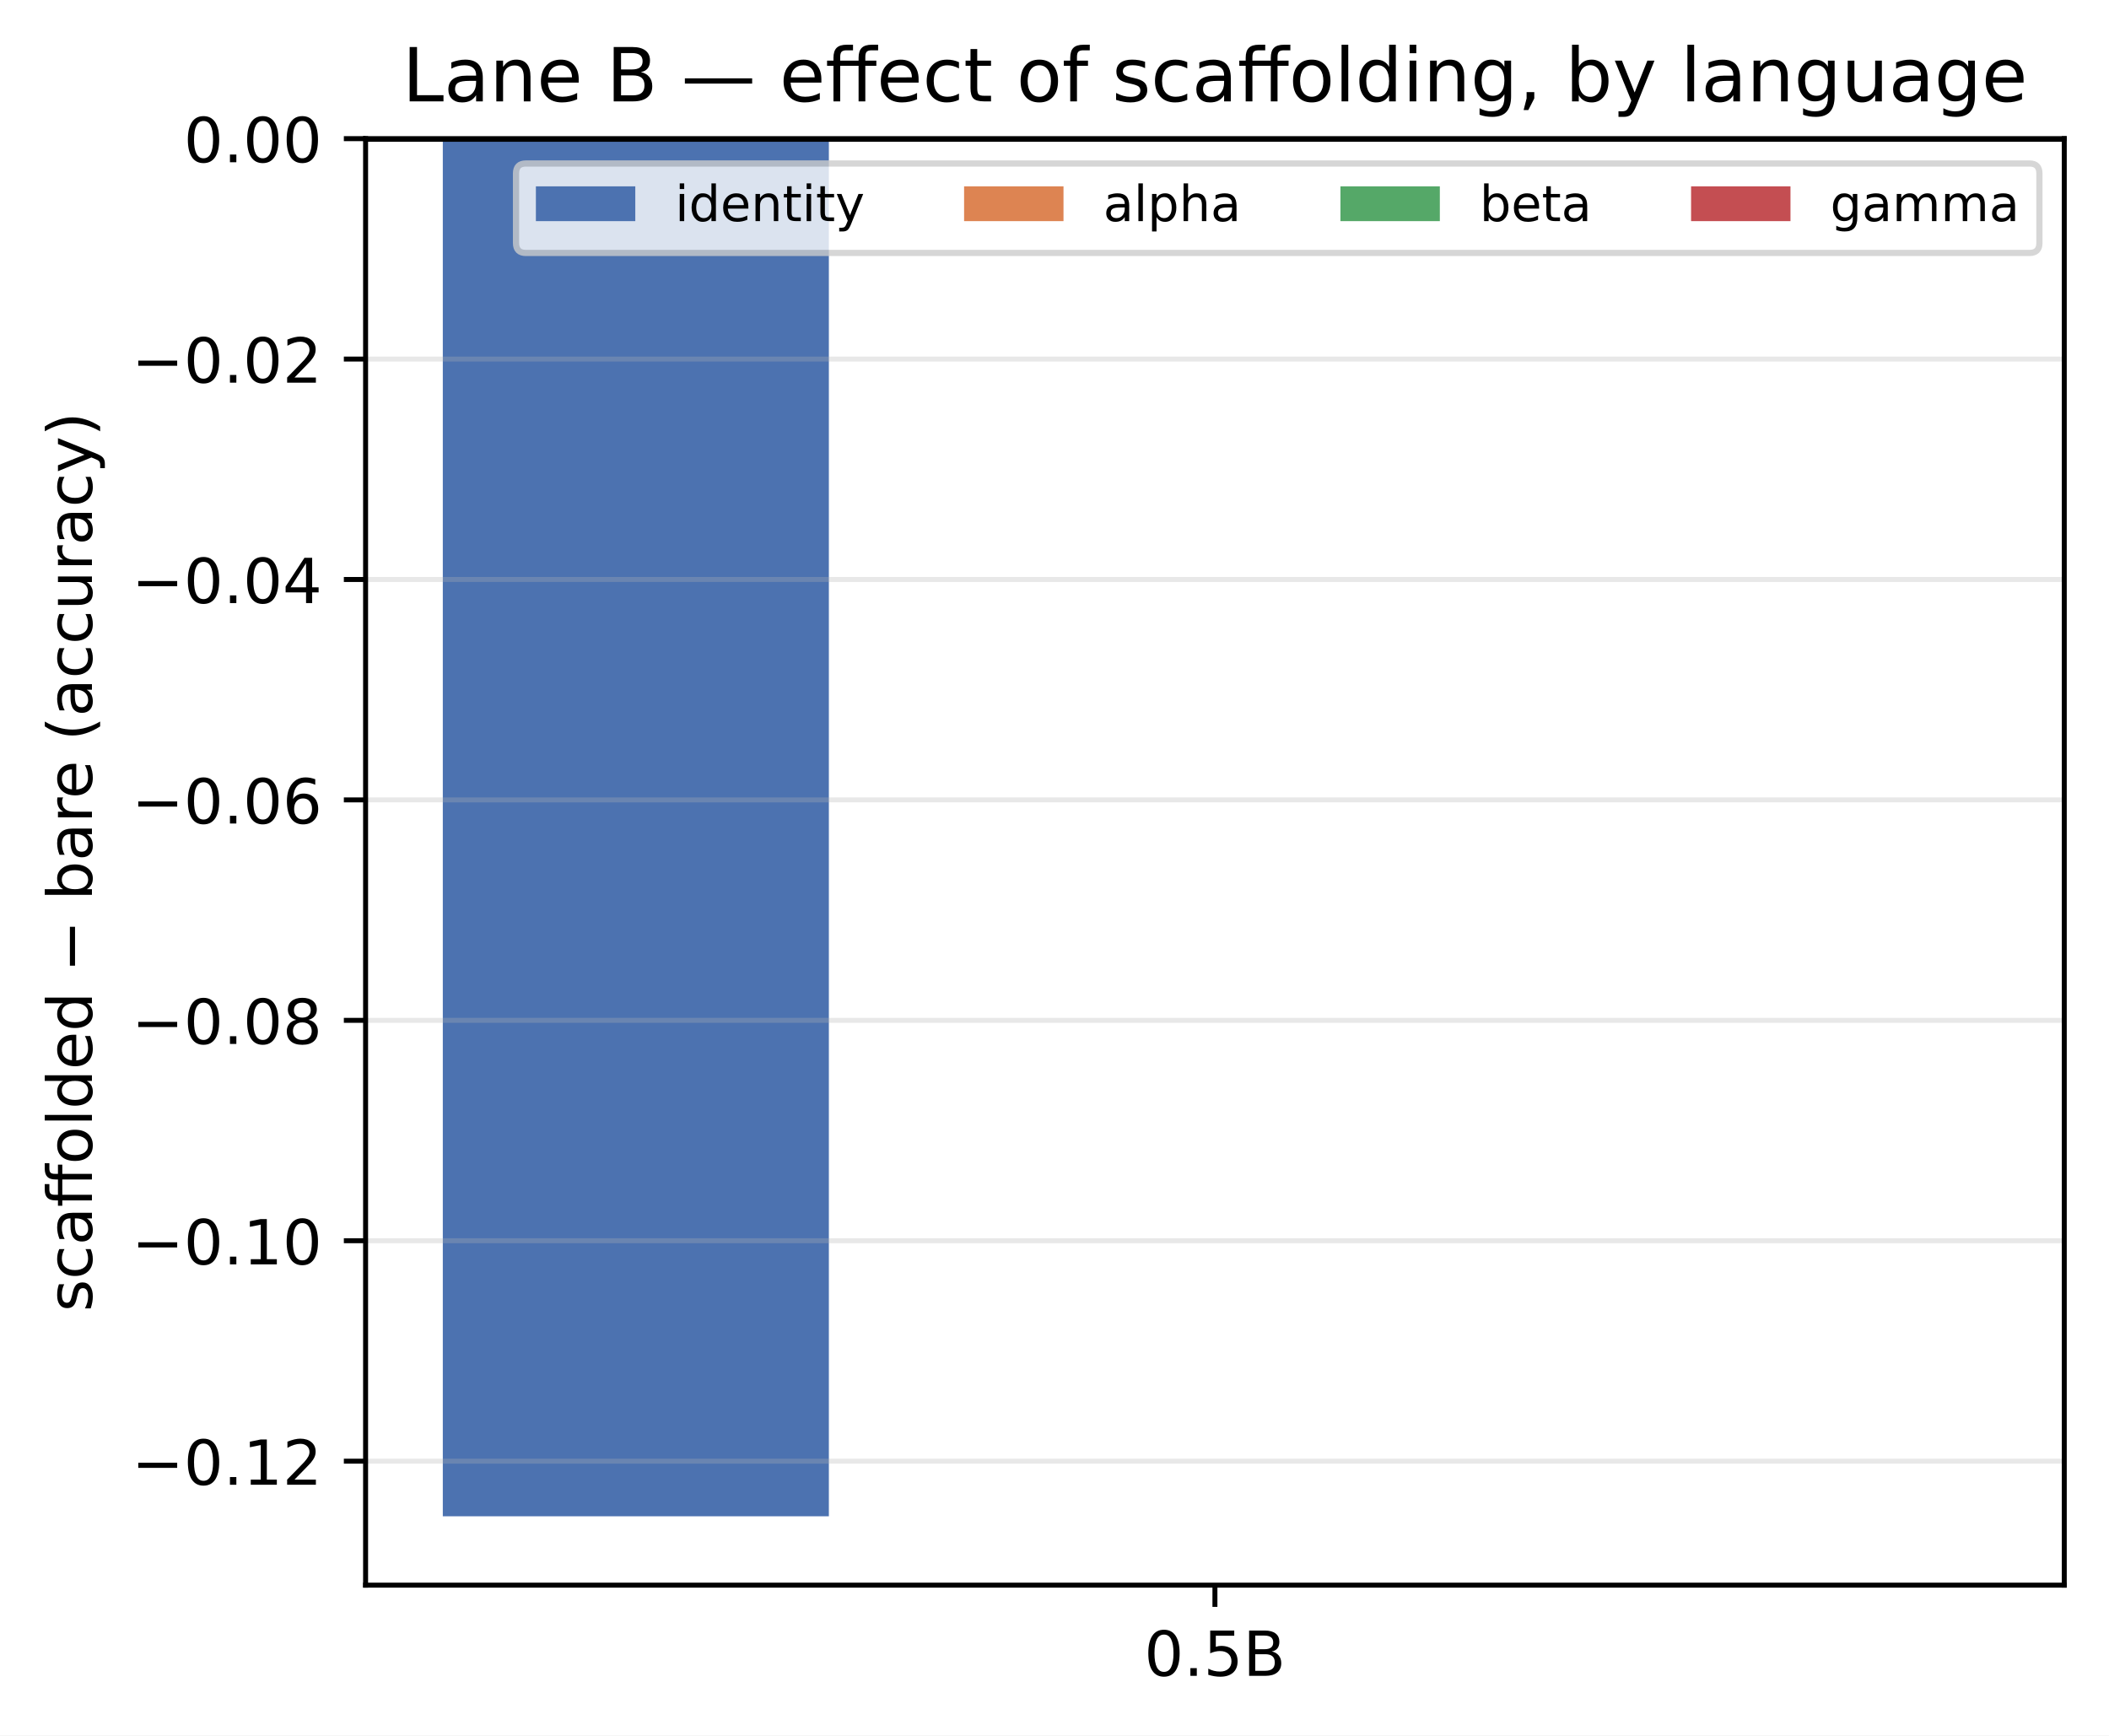
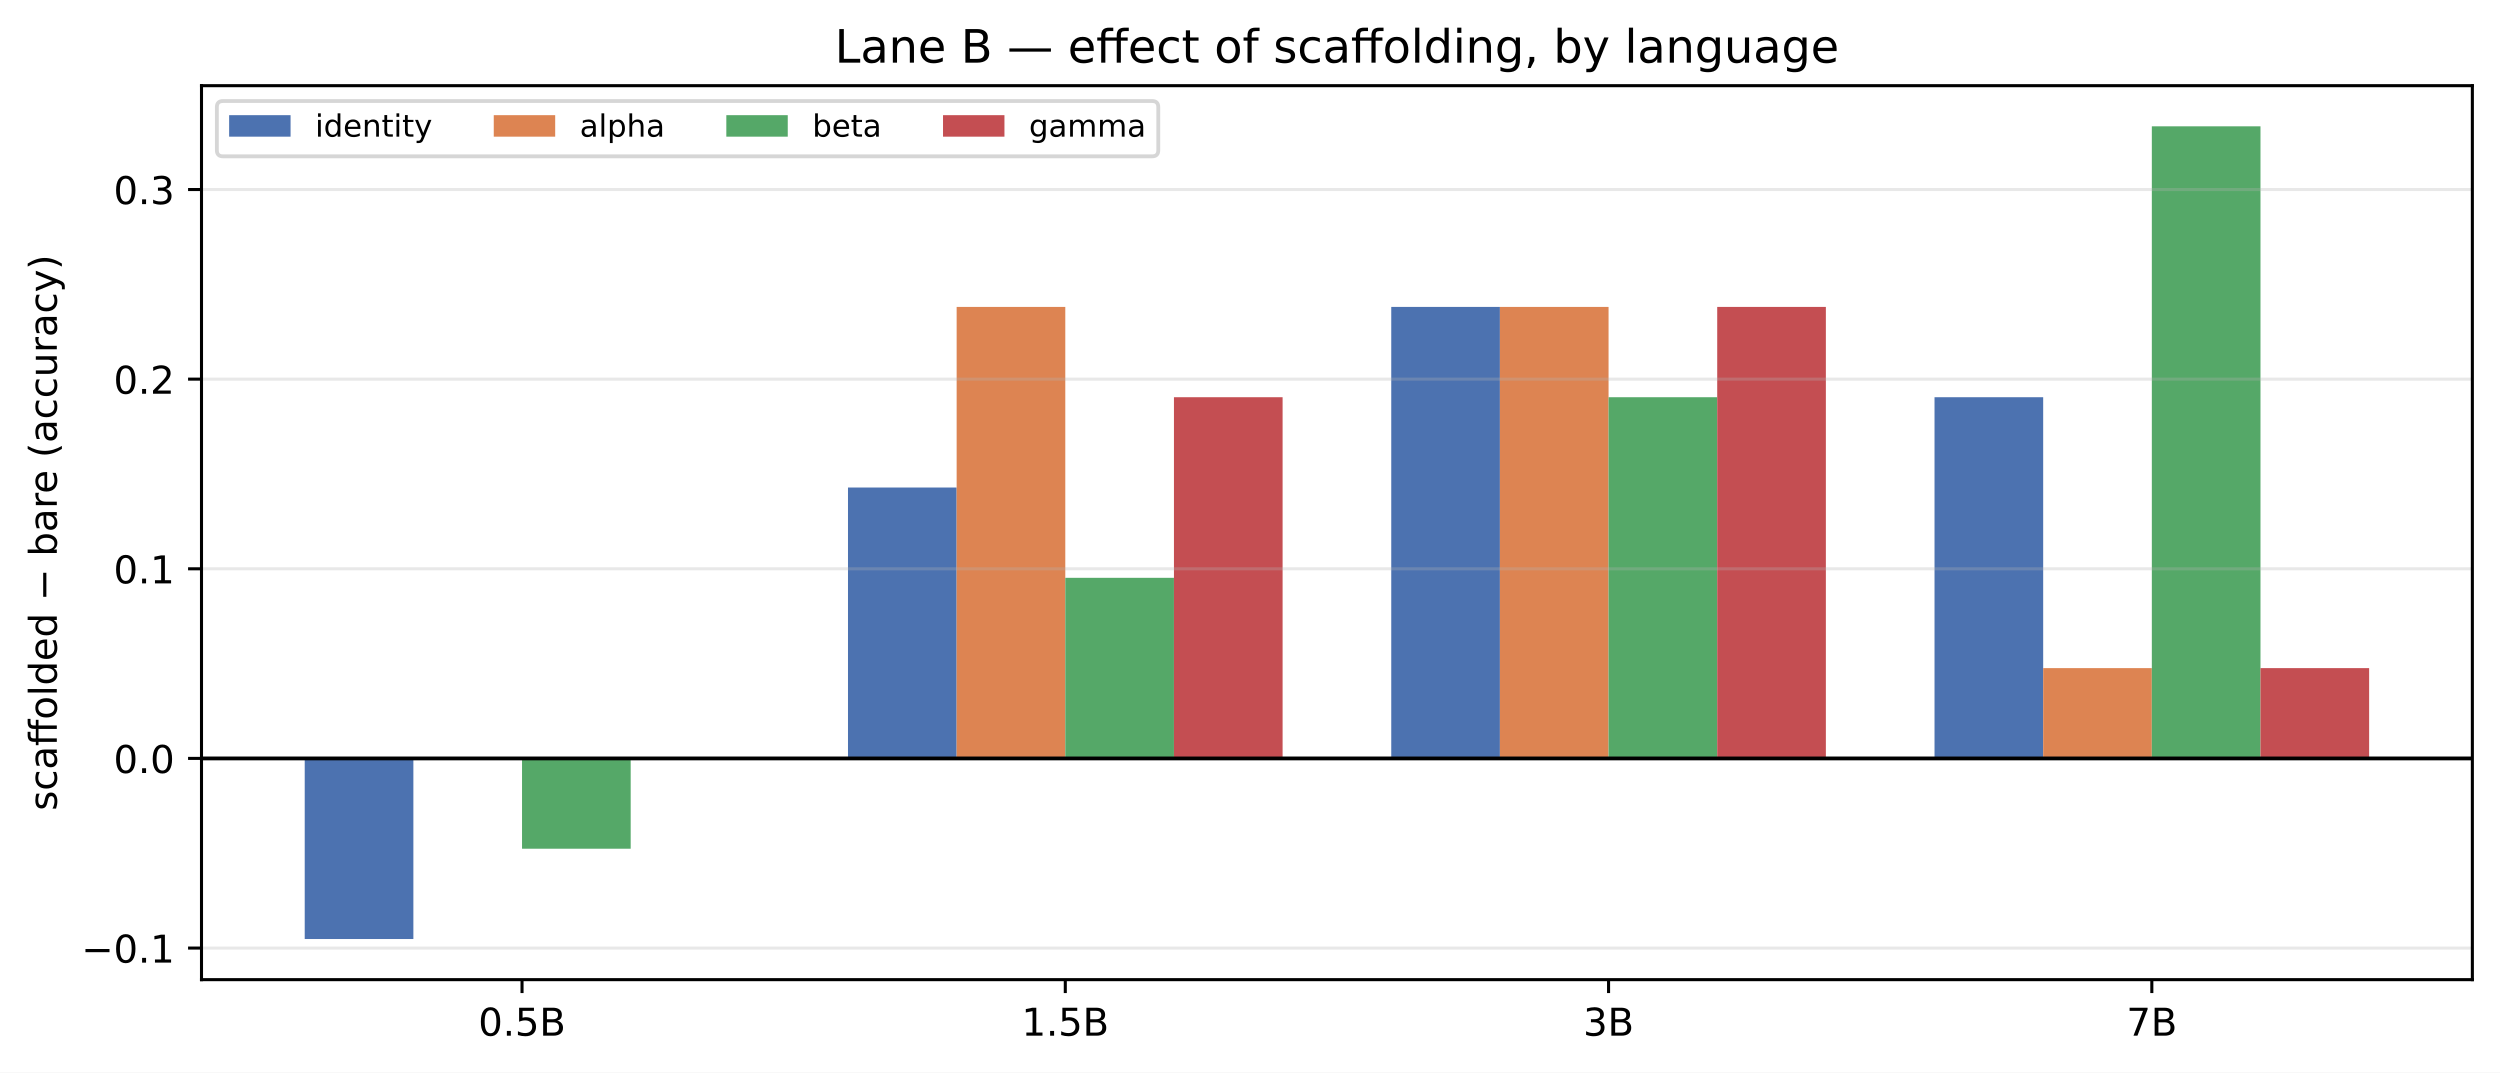
- <svg xmlns="http://www.w3.org/2000/svg" xmlns:xlink="http://www.w3.org/1999/xlink" width="339.466pt" height="279.366pt" viewBox="0 0 339.466 279.366" version="1.1">
+ <svg xmlns="http://www.w3.org/2000/svg" xmlns:xlink="http://www.w3.org/1999/xlink" width="651.164pt" height="279.366pt" viewBox="0 0 651.164 279.366" version="1.1">
  <defs>
    <style type="text/css">*{stroke-linejoin: round; stroke-linecap: butt}</style>
  </defs>
  <g id="figure_1">
    <g id="patch_1">
-       <path d="M 0 279.366  L 339.466 279.366  L 339.466 0  L 0 0  z " style="fill: #ffffff" />
+       <path d="M 0 279.366  L 651.164 279.366  L 651.164 0  L 0 0  z " style="fill: #ffffff" />
    </g>
    <g id="axes_1">
      <g id="patch_2">
-         <path d="M 58.846 255.166  L 332.266 255.166  L 332.266 22.318  L 58.846 22.318  z " style="fill: #ffffff" />
+         <path d="M 52.484 255.166  L 643.964 255.166  L 643.964 22.318  L 52.484 22.318  z " style="fill: #ffffff" />
      </g>
      <g id="patch_3">
-         <path d="M 71.274 22.318  L 133.415 22.318  L 133.415 244.078  L 71.274 244.078  z " clip-path="url(#p621dd979ae)" style="fill: #4c72b0" />
+         <path d="M 79.369 197.542  L 107.67 197.542  L 107.67 244.582  L 79.369 244.582  z " clip-path="url(#pacd25b383d)" style="fill: #4c72b0" />
      </g>
      <g id="patch_4">
-         <path d="M 133.415 22.318  L 195.556 22.318  L 195.556 22.318  L 133.415 22.318  z " clip-path="url(#p621dd979ae)" style="fill: #dd8452" />
+         <path d="M 220.871 197.542  L 249.172 197.542  L 249.172 126.982  L 220.871 126.982  z " clip-path="url(#pacd25b383d)" style="fill: #4c72b0" />
      </g>
      <g id="patch_5">
-         <path d="M 195.556 22.318  L 257.697 22.318  L 257.697 22.318  L 195.556 22.318  z " clip-path="url(#p621dd979ae)" style="fill: #55a868" />
+         <path d="M 362.374 197.542  L 390.674 197.542  L 390.674 79.942  L 362.374 79.942  z " clip-path="url(#pacd25b383d)" style="fill: #4c72b0" />
      </g>
      <g id="patch_6">
-         <path d="M 257.697 22.318  L 319.838 22.318  L 319.838 22.318  L 257.697 22.318  z " clip-path="url(#p621dd979ae)" style="fill: #c44e52" />
+         <path d="M 503.876 197.542  L 532.177 197.542  L 532.177 103.462  L 503.876 103.462  z " clip-path="url(#pacd25b383d)" style="fill: #4c72b0" />
+       </g>
+       <g id="patch_7">
+         <path d="M 107.67 197.542  L 135.97 197.542  L 135.97 197.542  L 107.67 197.542  z " clip-path="url(#pacd25b383d)" style="fill: #dd8452" />
+       </g>
+       <g id="patch_8">
+         <path d="M 249.172 197.542  L 277.472 197.542  L 277.472 79.942  L 249.172 79.942  z " clip-path="url(#pacd25b383d)" style="fill: #dd8452" />
+       </g>
+       <g id="patch_9">
+         <path d="M 390.674 197.542  L 418.975 197.542  L 418.975 79.942  L 390.674 79.942  z " clip-path="url(#pacd25b383d)" style="fill: #dd8452" />
+       </g>
+       <g id="patch_10">
+         <path d="M 532.177 197.542  L 560.477 197.542  L 560.477 174.022  L 532.177 174.022  z " clip-path="url(#pacd25b383d)" style="fill: #dd8452" />
+       </g>
+       <g id="patch_11">
+         <path d="M 135.97 197.542  L 164.27 197.542  L 164.27 221.062  L 135.97 221.062  z " clip-path="url(#pacd25b383d)" style="fill: #55a868" />
+       </g>
+       <g id="patch_12">
+         <path d="M 277.472 197.542  L 305.773 197.542  L 305.773 150.502  L 277.472 150.502  z " clip-path="url(#pacd25b383d)" style="fill: #55a868" />
+       </g>
+       <g id="patch_13">
+         <path d="M 418.975 197.542  L 447.275 197.542  L 447.275 103.462  L 418.975 103.462  z " clip-path="url(#pacd25b383d)" style="fill: #55a868" />
+       </g>
+       <g id="patch_14">
+         <path d="M 560.477 197.542  L 588.778 197.542  L 588.778 32.902  L 560.477 32.902  z " clip-path="url(#pacd25b383d)" style="fill: #55a868" />
+       </g>
+       <g id="patch_15">
+         <path d="M 164.27 197.542  L 192.571 197.542  L 192.571 197.542  L 164.27 197.542  z " clip-path="url(#pacd25b383d)" style="fill: #c44e52" />
+       </g>
+       <g id="patch_16">
+         <path d="M 305.773 197.542  L 334.073 197.542  L 334.073 103.462  L 305.773 103.462  z " clip-path="url(#pacd25b383d)" style="fill: #c44e52" />
+       </g>
+       <g id="patch_17">
+         <path d="M 447.275 197.542  L 475.576 197.542  L 475.576 79.942  L 447.275 79.942  z " clip-path="url(#pacd25b383d)" style="fill: #c44e52" />
+       </g>
+       <g id="patch_18">
+         <path d="M 588.778 197.542  L 617.078 197.542  L 617.078 174.022  L 588.778 174.022  z " clip-path="url(#pacd25b383d)" style="fill: #c44e52" />
      </g>
      <g id="matplotlib.axis_1">
        <g id="xtick_1">
          <g id="line2d_1">
            <defs>
-               <path id="maf842a48a2" d="M 0 0  L 0 3.5  " style="stroke: #000000; stroke-width: 0.8" />
+               <path id="mf9d69de521" d="M 0 0  L 0 3.5  " style="stroke: #000000; stroke-width: 0.8" />
            </defs>
            <g>
-               <use xlink:href="#maf842a48a2" x="195.556" y="255.166" style="stroke: #000000; stroke-width: 0.8" />
+               <use xlink:href="#mf9d69de521" x="135.97" y="255.166" style="stroke: #000000; stroke-width: 0.8" />
            </g>
          </g>
          <g id="text_1">
-             <g transform="translate(184.1741 269.7638) scale(0.1 -0.1)">
+             <g transform="translate(124.588 269.7638) scale(0.1 -0.1)">
              <defs>
                <path id="DejaVuSans-13" d="M 2034 4250  Q 1547 4250 1301 3770  Q 1056 3291 1056 2328  Q 1056 1369 1301 889  Q 1547 409 2034 409  Q 2525 409 2770 889  Q 3016 1369 3016 2328  Q 3016 3291 2770 3770  Q 2525 4250 2034 4250  z M 2034 4750  Q 2819 4750 3233 4129  Q 3647 3509 3647 2328  Q 3647 1150 3233 529  Q 2819 -91 2034 -91  Q 1250 -91 836 529  Q 422 1150 422 2328  Q 422 3509 836 4129  Q 1250 4750 2034 4750  z " transform="scale(0.015625)" />
                <path id="DejaVuSans-11" d="M 684 794  L 1344 794  L 1344 0  L 684 0  L 684 794  z " transform="scale(0.015625)" />
                <path id="DejaVuSans-18" d="M 691 4666  L 3169 4666  L 3169 4134  L 1269 4134  L 1269 2991  Q 1406 3038 1543 3061  Q 1681 3084 1819 3084  Q 2600 3084 3056 2656  Q 3513 2228 3513 1497  Q 3513 744 3044 326  Q 2575 -91 1722 -91  Q 1428 -91 1123 -41  Q 819 9 494 109  L 494 744  Q 775 591 1075 516  Q 1375 441 1709 441  Q 2250 441 2565 725  Q 2881 1009 2881 1497  Q 2881 1984 2565 2268  Q 2250 2553 1709 2553  Q 1456 2553 1204 2497  Q 953 2441 691 2322  L 691 4666  z " transform="scale(0.015625)" />
                <path id="DejaVuSans-25" d="M 1259 2228  L 1259 519  L 2272 519  Q 2781 519 3026 730  Q 3272 941 3272 1375  Q 3272 1813 3026 2020  Q 2781 2228 2272 2228  L 1259 2228  z M 1259 4147  L 1259 2741  L 2194 2741  Q 2656 2741 2882 2914  Q 3109 3088 3109 3444  Q 3109 3797 2882 3972  Q 2656 4147 2194 4147  L 1259 4147  z M 628 4666  L 2241 4666  Q 2963 4666 3353 4366  Q 3744 4066 3744 3513  Q 3744 3084 3544 2831  Q 3344 2578 2956 2516  Q 3422 2416 3680 2098  Q 3938 1781 3938 1306  Q 3938 681 3513 340  Q 3088 0 2303 0  L 628 0  L 628 4666  z " transform="scale(0.015625)" />
              </defs>
              <use xlink:href="#DejaVuSans-13" />
              <use xlink:href="#DejaVuSans-11" transform="translate(63.625 0)" />
              <use xlink:href="#DejaVuSans-18" transform="translate(95.40625 0)" />
              <use xlink:href="#DejaVuSans-25" transform="translate(159.0312 0)" />
            </g>
          </g>
        </g>
+         <g id="xtick_2">
+           <g id="line2d_2">
+             <g>
+               <use xlink:href="#mf9d69de521" x="277.472" y="255.166" style="stroke: #000000; stroke-width: 0.8" />
+             </g>
+           </g>
+           <g id="text_2">
+             <g transform="translate(266.0904 269.7638) scale(0.1 -0.1)">
+               <defs>
+                 <path id="DejaVuSans-14" d="M 794 531  L 1825 531  L 1825 4091  L 703 3866  L 703 4441  L 1819 4666  L 2450 4666  L 2450 531  L 3481 531  L 3481 0  L 794 0  L 794 531  z " transform="scale(0.015625)" />
+               </defs>
+               <use xlink:href="#DejaVuSans-14" />
+               <use xlink:href="#DejaVuSans-11" transform="translate(63.625 0)" />
+               <use xlink:href="#DejaVuSans-18" transform="translate(95.40625 0)" />
+               <use xlink:href="#DejaVuSans-25" transform="translate(159.0312 0)" />
+             </g>
+           </g>
+         </g>
+         <g id="xtick_3">
+           <g id="line2d_3">
+             <g>
+               <use xlink:href="#mf9d69de521" x="418.975" y="255.166" style="stroke: #000000; stroke-width: 0.8" />
+             </g>
+           </g>
+           <g id="text_3">
+             <g transform="translate(412.3631 269.7638) scale(0.1 -0.1)">
+               <defs>
+                 <path id="DejaVuSans-16" d="M 2597 2516  Q 3050 2419 3304 2112  Q 3559 1806 3559 1356  Q 3559 666 3084 287  Q 2609 -91 1734 -91  Q 1441 -91 1130 -33  Q 819 25 488 141  L 488 750  Q 750 597 1062 519  Q 1375 441 1716 441  Q 2309 441 2620 675  Q 2931 909 2931 1356  Q 2931 1769 2642 2001  Q 2353 2234 1838 2234  L 1294 2234  L 1294 2753  L 1863 2753  Q 2328 2753 2575 2939  Q 2822 3125 2822 3475  Q 2822 3834 2567 4026  Q 2313 4219 1838 4219  Q 1578 4219 1281 4162  Q 984 4106 628 3988  L 628 4550  Q 988 4650 1302 4700  Q 1616 4750 1894 4750  Q 2613 4750 3031 4423  Q 3450 4097 3450 3541  Q 3450 3153 3228 2886  Q 3006 2619 2597 2516  z " transform="scale(0.015625)" />
+               </defs>
+               <use xlink:href="#DejaVuSans-16" />
+               <use xlink:href="#DejaVuSans-25" transform="translate(63.625 0)" />
+             </g>
+           </g>
+         </g>
+         <g id="xtick_4">
+           <g id="line2d_4">
+             <g>
+               <use xlink:href="#mf9d69de521" x="560.477" y="255.166" style="stroke: #000000; stroke-width: 0.8" />
+             </g>
+           </g>
+           <g id="text_4">
+             <g transform="translate(553.8655 269.7638) scale(0.1 -0.1)">
+               <defs>
+                 <path id="DejaVuSans-1a" d="M 525 4666  L 3525 4666  L 3525 4397  L 1831 0  L 1172 0  L 2766 4134  L 525 4134  L 525 4666  z " transform="scale(0.015625)" />
+               </defs>
+               <use xlink:href="#DejaVuSans-1a" />
+               <use xlink:href="#DejaVuSans-25" transform="translate(63.625 0)" />
+             </g>
+           </g>
+         </g>
      </g>
      <g id="matplotlib.axis_2">
        <g id="ytick_1">
-           <g id="line2d_2">
-             <path d="M 58.846 235.208  L 332.266 235.208  " clip-path="url(#p621dd979ae)" style="fill: none; stroke: #b0b0b0; stroke-opacity: 0.3; stroke-width: 0.8; stroke-linecap: square" />
-           </g>
-           <g id="line2d_3">
+           <g id="line2d_5">
+             <path d="M 52.484 246.934  L 643.964 246.934  " clip-path="url(#pacd25b383d)" style="fill: none; stroke: #b0b0b0; stroke-opacity: 0.3; stroke-width: 0.8; stroke-linecap: square" />
+           </g>
+           <g id="line2d_6">
            <defs>
-               <path id="mc41298bc4b" d="M 0 0  L -3.5 0  " style="stroke: #000000; stroke-width: 0.8" />
+               <path id="mf5845e371b" d="M 0 0  L -3.5 0  " style="stroke: #000000; stroke-width: 0.8" />
            </defs>
            <g>
-               <use xlink:href="#mc41298bc4b" x="58.846" y="235.208" style="stroke: #000000; stroke-width: 0.8" />
-             </g>
-           </g>
-           <g id="text_2">
-             <g transform="translate(21.20078 239.0066) scale(0.1 -0.1)">
+               <use xlink:href="#mf5845e371b" x="52.484" y="246.934" style="stroke: #000000; stroke-width: 0.8" />
+             </g>
+           </g>
+           <g id="text_5">
+             <g transform="translate(21.20078 250.733) scale(0.1 -0.1)">
              <defs>
                <path id="DejaVuSans-c9c" d="M 678 2272  L 4684 2272  L 4684 1741  L 678 1741  L 678 2272  z " transform="scale(0.015625)" />
-                 <path id="DejaVuSans-14" d="M 794 531  L 1825 531  L 1825 4091  L 703 3866  L 703 4441  L 1819 4666  L 2450 4666  L 2450 531  L 3481 531  L 3481 0  L 794 0  L 794 531  z " transform="scale(0.015625)" />
-                 <path id="DejaVuSans-15" d="M 1228 531  L 3431 531  L 3431 0  L 469 0  L 469 531  Q 828 903 1448 1529  Q 2069 2156 2228 2338  Q 2531 2678 2651 2914  Q 2772 3150 2772 3378  Q 2772 3750 2511 3984  Q 2250 4219 1831 4219  Q 1534 4219 1204 4116  Q 875 4013 500 3803  L 500 4441  Q 881 4594 1212 4672  Q 1544 4750 1819 4750  Q 2544 4750 2975 4387  Q 3406 4025 3406 3419  Q 3406 3131 3298 2873  Q 3191 2616 2906 2266  Q 2828 2175 2409 1742  Q 1991 1309 1228 531  z " transform="scale(0.015625)" />
              </defs>
              <use xlink:href="#DejaVuSans-c9c" />
              <use xlink:href="#DejaVuSans-13" transform="translate(83.79688 0)" />
              <use xlink:href="#DejaVuSans-11" transform="translate(147.4219 0)" />
              <use xlink:href="#DejaVuSans-14" transform="translate(179.2031 0)" />
-               <use xlink:href="#DejaVuSans-15" transform="translate(242.8281 0)" />
            </g>
          </g>
        </g>
        <g id="ytick_2">
-           <g id="line2d_4">
-             <path d="M 58.846 199.726  L 332.266 199.726  " clip-path="url(#p621dd979ae)" style="fill: none; stroke: #b0b0b0; stroke-opacity: 0.3; stroke-width: 0.8; stroke-linecap: square" />
-           </g>
-           <g id="line2d_5">
-             <g>
-               <use xlink:href="#mc41298bc4b" x="58.846" y="199.726" style="stroke: #000000; stroke-width: 0.8" />
-             </g>
-           </g>
-           <g id="text_3">
-             <g transform="translate(21.20078 203.525) scale(0.1 -0.1)">
-               <use xlink:href="#DejaVuSans-c9c" />
-               <use xlink:href="#DejaVuSans-13" transform="translate(83.79688 0)" />
-               <use xlink:href="#DejaVuSans-11" transform="translate(147.4219 0)" />
-               <use xlink:href="#DejaVuSans-14" transform="translate(179.2031 0)" />
-               <use xlink:href="#DejaVuSans-13" transform="translate(242.8281 0)" />
+           <g id="line2d_7">
+             <path d="M 52.484 197.542  L 643.964 197.542  " clip-path="url(#pacd25b383d)" style="fill: none; stroke: #b0b0b0; stroke-opacity: 0.3; stroke-width: 0.8; stroke-linecap: square" />
+           </g>
+           <g id="line2d_8">
+             <g>
+               <use xlink:href="#mf5845e371b" x="52.484" y="197.542" style="stroke: #000000; stroke-width: 0.8" />
+             </g>
+           </g>
+           <g id="text_6">
+             <g transform="translate(29.58047 201.341) scale(0.1 -0.1)">
+               <use xlink:href="#DejaVuSans-13" />
+               <use xlink:href="#DejaVuSans-11" transform="translate(63.625 0)" />
+               <use xlink:href="#DejaVuSans-13" transform="translate(95.40625 0)" />
            </g>
          </g>
        </g>
        <g id="ytick_3">
-           <g id="line2d_6">
-             <path d="M 58.846 164.245  L 332.266 164.245  " clip-path="url(#p621dd979ae)" style="fill: none; stroke: #b0b0b0; stroke-opacity: 0.3; stroke-width: 0.8; stroke-linecap: square" />
-           </g>
-           <g id="line2d_7">
-             <g>
-               <use xlink:href="#mc41298bc4b" x="58.846" y="164.245" style="stroke: #000000; stroke-width: 0.8" />
-             </g>
-           </g>
-           <g id="text_4">
-             <g transform="translate(21.20078 168.0434) scale(0.1 -0.1)">
-               <defs>
-                 <path id="DejaVuSans-1b" d="M 2034 2216  Q 1584 2216 1326 1975  Q 1069 1734 1069 1313  Q 1069 891 1326 650  Q 1584 409 2034 409  Q 2484 409 2743 651  Q 3003 894 3003 1313  Q 3003 1734 2745 1975  Q 2488 2216 2034 2216  z M 1403 2484  Q 997 2584 770 2862  Q 544 3141 544 3541  Q 544 4100 942 4425  Q 1341 4750 2034 4750  Q 2731 4750 3128 4425  Q 3525 4100 3525 3541  Q 3525 3141 3298 2862  Q 3072 2584 2669 2484  Q 3125 2378 3379 2068  Q 3634 1759 3634 1313  Q 3634 634 3220 271  Q 2806 -91 2034 -91  Q 1263 -91 848 271  Q 434 634 434 1313  Q 434 1759 690 2068  Q 947 2378 1403 2484  z M 1172 3481  Q 1172 3119 1398 2916  Q 1625 2713 2034 2713  Q 2441 2713 2670 2916  Q 2900 3119 2900 3481  Q 2900 3844 2670 4047  Q 2441 4250 2034 4250  Q 1625 4250 1398 4047  Q 1172 3844 1172 3481  z " transform="scale(0.015625)" />
-               </defs>
-               <use xlink:href="#DejaVuSans-c9c" />
-               <use xlink:href="#DejaVuSans-13" transform="translate(83.79688 0)" />
-               <use xlink:href="#DejaVuSans-11" transform="translate(147.4219 0)" />
-               <use xlink:href="#DejaVuSans-13" transform="translate(179.2031 0)" />
-               <use xlink:href="#DejaVuSans-1b" transform="translate(242.8281 0)" />
+           <g id="line2d_9">
+             <path d="M 52.484 148.15  L 643.964 148.15  " clip-path="url(#pacd25b383d)" style="fill: none; stroke: #b0b0b0; stroke-opacity: 0.3; stroke-width: 0.8; stroke-linecap: square" />
+           </g>
+           <g id="line2d_10">
+             <g>
+               <use xlink:href="#mf5845e371b" x="52.484" y="148.15" style="stroke: #000000; stroke-width: 0.8" />
+             </g>
+           </g>
+           <g id="text_7">
+             <g transform="translate(29.58047 151.949) scale(0.1 -0.1)">
+               <use xlink:href="#DejaVuSans-13" />
+               <use xlink:href="#DejaVuSans-11" transform="translate(63.625 0)" />
+               <use xlink:href="#DejaVuSans-14" transform="translate(95.40625 0)" />
            </g>
          </g>
        </g>
        <g id="ytick_4">
-           <g id="line2d_8">
-             <path d="M 58.846 128.763  L 332.266 128.763  " clip-path="url(#p621dd979ae)" style="fill: none; stroke: #b0b0b0; stroke-opacity: 0.3; stroke-width: 0.8; stroke-linecap: square" />
-           </g>
-           <g id="line2d_9">
-             <g>
-               <use xlink:href="#mc41298bc4b" x="58.846" y="128.763" style="stroke: #000000; stroke-width: 0.8" />
-             </g>
-           </g>
-           <g id="text_5">
-             <g transform="translate(21.20078 132.5618) scale(0.1 -0.1)">
-               <defs>
-                 <path id="DejaVuSans-19" d="M 2113 2584  Q 1688 2584 1439 2293  Q 1191 2003 1191 1497  Q 1191 994 1439 701  Q 1688 409 2113 409  Q 2538 409 2786 701  Q 3034 994 3034 1497  Q 3034 2003 2786 2293  Q 2538 2584 2113 2584  z M 3366 4563  L 3366 3988  Q 3128 4100 2886 4159  Q 2644 4219 2406 4219  Q 1781 4219 1451 3797  Q 1122 3375 1075 2522  Q 1259 2794 1537 2939  Q 1816 3084 2150 3084  Q 2853 3084 3261 2657  Q 3669 2231 3669 1497  Q 3669 778 3244 343  Q 2819 -91 2113 -91  Q 1303 -91 875 529  Q 447 1150 447 2328  Q 447 3434 972 4092  Q 1497 4750 2381 4750  Q 2619 4750 2861 4703  Q 3103 4656 3366 4563  z " transform="scale(0.015625)" />
-               </defs>
-               <use xlink:href="#DejaVuSans-c9c" />
-               <use xlink:href="#DejaVuSans-13" transform="translate(83.79688 0)" />
-               <use xlink:href="#DejaVuSans-11" transform="translate(147.4219 0)" />
-               <use xlink:href="#DejaVuSans-13" transform="translate(179.2031 0)" />
-               <use xlink:href="#DejaVuSans-19" transform="translate(242.8281 0)" />
+           <g id="line2d_11">
+             <path d="M 52.484 98.758  L 643.964 98.758  " clip-path="url(#pacd25b383d)" style="fill: none; stroke: #b0b0b0; stroke-opacity: 0.3; stroke-width: 0.8; stroke-linecap: square" />
+           </g>
+           <g id="line2d_12">
+             <g>
+               <use xlink:href="#mf5845e371b" x="52.484" y="98.758" style="stroke: #000000; stroke-width: 0.8" />
+             </g>
+           </g>
+           <g id="text_8">
+             <g transform="translate(29.58047 102.557) scale(0.1 -0.1)">
+               <defs>
+                 <path id="DejaVuSans-15" d="M 1228 531  L 3431 531  L 3431 0  L 469 0  L 469 531  Q 828 903 1448 1529  Q 2069 2156 2228 2338  Q 2531 2678 2651 2914  Q 2772 3150 2772 3378  Q 2772 3750 2511 3984  Q 2250 4219 1831 4219  Q 1534 4219 1204 4116  Q 875 4013 500 3803  L 500 4441  Q 881 4594 1212 4672  Q 1544 4750 1819 4750  Q 2544 4750 2975 4387  Q 3406 4025 3406 3419  Q 3406 3131 3298 2873  Q 3191 2616 2906 2266  Q 2828 2175 2409 1742  Q 1991 1309 1228 531  z " transform="scale(0.015625)" />
+               </defs>
+               <use xlink:href="#DejaVuSans-13" />
+               <use xlink:href="#DejaVuSans-11" transform="translate(63.625 0)" />
+               <use xlink:href="#DejaVuSans-15" transform="translate(95.40625 0)" />
            </g>
          </g>
        </g>
        <g id="ytick_5">
-           <g id="line2d_10">
-             <path d="M 58.846 93.281  L 332.266 93.281  " clip-path="url(#p621dd979ae)" style="fill: none; stroke: #b0b0b0; stroke-opacity: 0.3; stroke-width: 0.8; stroke-linecap: square" />
-           </g>
-           <g id="line2d_11">
-             <g>
-               <use xlink:href="#mc41298bc4b" x="58.846" y="93.281" style="stroke: #000000; stroke-width: 0.8" />
-             </g>
-           </g>
-           <g id="text_6">
-             <g transform="translate(21.20078 97.08015) scale(0.1 -0.1)">
-               <defs>
-                 <path id="DejaVuSans-17" d="M 2419 4116  L 825 1625  L 2419 1625  L 2419 4116  z M 2253 4666  L 3047 4666  L 3047 1625  L 3713 1625  L 3713 1100  L 3047 1100  L 3047 0  L 2419 0  L 2419 1100  L 313 1100  L 313 1709  L 2253 4666  z " transform="scale(0.015625)" />
-               </defs>
-               <use xlink:href="#DejaVuSans-c9c" />
-               <use xlink:href="#DejaVuSans-13" transform="translate(83.79688 0)" />
-               <use xlink:href="#DejaVuSans-11" transform="translate(147.4219 0)" />
-               <use xlink:href="#DejaVuSans-13" transform="translate(179.2031 0)" />
-               <use xlink:href="#DejaVuSans-17" transform="translate(242.8281 0)" />
-             </g>
-           </g>
-         </g>
-         <g id="ytick_6">
-           <g id="line2d_12">
-             <path d="M 58.846 57.8  L 332.266 57.8  " clip-path="url(#p621dd979ae)" style="fill: none; stroke: #b0b0b0; stroke-opacity: 0.3; stroke-width: 0.8; stroke-linecap: square" />
-           </g>
          <g id="line2d_13">
-             <g>
-               <use xlink:href="#mc41298bc4b" x="58.846" y="57.8" style="stroke: #000000; stroke-width: 0.8" />
-             </g>
-           </g>
-           <g id="text_7">
-             <g transform="translate(21.20078 61.59855) scale(0.1 -0.1)">
-               <use xlink:href="#DejaVuSans-c9c" />
-               <use xlink:href="#DejaVuSans-13" transform="translate(83.79688 0)" />
-               <use xlink:href="#DejaVuSans-11" transform="translate(147.4219 0)" />
-               <use xlink:href="#DejaVuSans-13" transform="translate(179.2031 0)" />
-               <use xlink:href="#DejaVuSans-15" transform="translate(242.8281 0)" />
-             </g>
-           </g>
-         </g>
-         <g id="ytick_7">
+             <path d="M 52.484 49.366  L 643.964 49.366  " clip-path="url(#pacd25b383d)" style="fill: none; stroke: #b0b0b0; stroke-opacity: 0.3; stroke-width: 0.8; stroke-linecap: square" />
+           </g>
          <g id="line2d_14">
-             <path d="M 58.846 22.318  L 332.266 22.318  " clip-path="url(#p621dd979ae)" style="fill: none; stroke: #b0b0b0; stroke-opacity: 0.3; stroke-width: 0.8; stroke-linecap: square" />
-           </g>
-           <g id="line2d_15">
-             <g>
-               <use xlink:href="#mc41298bc4b" x="58.846" y="22.318" style="stroke: #000000; stroke-width: 0.8" />
-             </g>
-           </g>
-           <g id="text_8">
-             <g transform="translate(29.58047 26.11695) scale(0.1 -0.1)">
+             <g>
+               <use xlink:href="#mf5845e371b" x="52.484" y="49.366" style="stroke: #000000; stroke-width: 0.8" />
+             </g>
+           </g>
+           <g id="text_9">
+             <g transform="translate(29.58047 53.16495) scale(0.1 -0.1)">
              <use xlink:href="#DejaVuSans-13" />
              <use xlink:href="#DejaVuSans-11" transform="translate(63.625 0)" />
-               <use xlink:href="#DejaVuSans-13" transform="translate(95.40625 0)" />
-               <use xlink:href="#DejaVuSans-13" transform="translate(159.0312 0)" />
-             </g>
-           </g>
-         </g>
-         <g id="text_9">
+               <use xlink:href="#DejaVuSans-16" transform="translate(95.40625 0)" />
+             </g>
+           </g>
+         </g>
+         <g id="text_10">
          <g transform="translate(14.79844 211.1562) rotate(-90) scale(0.1 -0.1)">
            <defs>
              <path id="DejaVuSans-56" d="M 2834 3397  L 2834 2853  Q 2591 2978 2328 3040  Q 2066 3103 1784 3103  Q 1356 3103 1142 2972  Q 928 2841 928 2578  Q 928 2378 1081 2264  Q 1234 2150 1697 2047  L 1894 2003  Q 2506 1872 2764 1633  Q 3022 1394 3022 966  Q 3022 478 2636 193  Q 2250 -91 1575 -91  Q 1294 -91 989 -36  Q 684 19 347 128  L 347 722  Q 666 556 975 473  Q 1284 391 1588 391  Q 1994 391 2212 530  Q 2431 669 2431 922  Q 2431 1156 2273 1281  Q 2116 1406 1581 1522  L 1381 1569  Q 847 1681 609 1914  Q 372 2147 372 2553  Q 372 3047 722 3315  Q 1072 3584 1716 3584  Q 2034 3584 2315 3537  Q 2597 3491 2834 3397  z " transform="scale(0.015625)" />
              <path id="DejaVuSans-46" d="M 3122 3366  L 3122 2828  Q 2878 2963 2633 3030  Q 2388 3097 2138 3097  Q 1578 3097 1268 2742  Q 959 2388 959 1747  Q 959 1106 1268 751  Q 1578 397 2138 397  Q 2388 397 2633 464  Q 2878 531 3122 666  L 3122 134  Q 2881 22 2623 -34  Q 2366 -91 2075 -91  Q 1284 -91 818 406  Q 353 903 353 1747  Q 353 2603 823 3093  Q 1294 3584 2113 3584  Q 2378 3584 2631 3529  Q 2884 3475 3122 3366  z " transform="scale(0.015625)" />
              <path id="DejaVuSans-44" d="M 2194 1759  Q 1497 1759 1228 1600  Q 959 1441 959 1056  Q 959 750 1161 570  Q 1363 391 1709 391  Q 2188 391 2477 730  Q 2766 1069 2766 1631  L 2766 1759  L 2194 1759  z M 3341 1997  L 3341 0  L 2766 0  L 2766 531  Q 2569 213 2275 61  Q 1981 -91 1556 -91  Q 1019 -91 701 211  Q 384 513 384 1019  Q 384 1609 779 1909  Q 1175 2209 1959 2209  L 2766 2209  L 2766 2266  Q 2766 2663 2505 2880  Q 2244 3097 1772 3097  Q 1472 3097 1187 3025  Q 903 2953 641 2809  L 641 3341  Q 956 3463 1253 3523  Q 1550 3584 1831 3584  Q 2591 3584 2966 3190  Q 3341 2797 3341 1997  z " transform="scale(0.015625)" />
              <path id="DejaVuSans-13ae" d="M 4531 4863  L 4531 4384  L 3981 4384  Q 3672 4384 3551 4259  Q 3431 4134 3431 3809  L 3431 3500  L 4378 3500  L 4378 3053  L 3431 3053  L 3431 0  L 2853 0  L 2853 3053  L 1275 3053  L 1275 0  L 697 0  L 697 3053  L 147 3053  L 147 3500  L 697 3500  L 697 3744  Q 697 4328 969 4595  Q 1241 4863 1831 4863  L 2375 4863  L 2375 4384  L 1825 4384  Q 1516 4384 1394 4259  Q 1275 4134 1275 3809  L 1275 3500  L 2853 3500  L 2853 3744  Q 2853 4328 3125 4595  Q 3397 4863 3988 4863  L 4531 4863  z " transform="scale(0.015625)" />
              <path id="DejaVuSans-52" d="M 1959 3097  Q 1497 3097 1228 2736  Q 959 2375 959 1747  Q 959 1119 1226 758  Q 1494 397 1959 397  Q 2419 397 2687 759  Q 2956 1122 2956 1747  Q 2956 2369 2687 2733  Q 2419 3097 1959 3097  z M 1959 3584  Q 2709 3584 3137 3096  Q 3566 2609 3566 1747  Q 3566 888 3137 398  Q 2709 -91 1959 -91  Q 1206 -91 779 398  Q 353 888 353 1747  Q 353 2609 779 3096  Q 1206 3584 1959 3584  z " transform="scale(0.015625)" />
              <path id="DejaVuSans-4f" d="M 603 4863  L 1178 4863  L 1178 0  L 603 0  L 603 4863  z " transform="scale(0.015625)" />
              <path id="DejaVuSans-47" d="M 2906 2969  L 2906 4863  L 3481 4863  L 3481 0  L 2906 0  L 2906 525  Q 2725 213 2448 61  Q 2172 -91 1784 -91  Q 1150 -91 751 415  Q 353 922 353 1747  Q 353 2572 751 3078  Q 1150 3584 1784 3584  Q 2172 3584 2448 3432  Q 2725 3281 2906 2969  z M 947 1747  Q 947 1113 1208 752  Q 1469 391 1925 391  Q 2381 391 2643 752  Q 2906 1113 2906 1747  Q 2906 2381 2643 2742  Q 2381 3103 1925 3103  Q 1469 3103 1208 2742  Q 947 2381 947 1747  z " transform="scale(0.015625)" />
              <path id="DejaVuSans-48" d="M 3597 1894  L 3597 1613  L 953 1613  Q 991 1019 1311 708  Q 1631 397 2203 397  Q 2534 397 2845 478  Q 3156 559 3463 722  L 3463 178  Q 3153 47 2828 -22  Q 2503 -91 2169 -91  Q 1331 -91 842 396  Q 353 884 353 1716  Q 353 2575 817 3079  Q 1281 3584 2069 3584  Q 2775 3584 3186 3129  Q 3597 2675 3597 1894  z M 3022 2063  Q 3016 2534 2758 2815  Q 2500 3097 2075 3097  Q 1594 3097 1305 2825  Q 1016 2553 972 2059  L 3022 2063  z " transform="scale(0.015625)" />
              <path id="DejaVuSans-3" transform="scale(0.015625)" />
              <path id="DejaVuSans-45" d="M 3116 1747  Q 3116 2381 2855 2742  Q 2594 3103 2138 3103  Q 1681 3103 1420 2742  Q 1159 2381 1159 1747  Q 1159 1113 1420 752  Q 1681 391 2138 391  Q 2594 391 2855 752  Q 3116 1113 3116 1747  z M 1159 2969  Q 1341 3281 1617 3432  Q 1894 3584 2278 3584  Q 2916 3584 3314 3078  Q 3713 2572 3713 1747  Q 3713 922 3314 415  Q 2916 -91 2278 -91  Q 1894 -91 1617 61  Q 1341 213 1159 525  L 1159 0  L 581 0  L 581 4863  L 1159 4863  L 1159 2969  z " transform="scale(0.015625)" />
              <path id="DejaVuSans-55" d="M 2631 2963  Q 2534 3019 2420 3045  Q 2306 3072 2169 3072  Q 1681 3072 1420 2755  Q 1159 2438 1159 1844  L 1159 0  L 581 0  L 581 3500  L 1159 3500  L 1159 2956  Q 1341 3275 1631 3429  Q 1922 3584 2338 3584  Q 2397 3584 2469 3576  Q 2541 3569 2628 3553  L 2631 2963  z " transform="scale(0.015625)" />
              <path id="DejaVuSans-b" d="M 1984 4856  Q 1566 4138 1362 3434  Q 1159 2731 1159 2009  Q 1159 1288 1364 580  Q 1569 -128 1984 -844  L 1484 -844  Q 1016 -109 783 600  Q 550 1309 550 2009  Q 550 2706 781 3412  Q 1013 4119 1484 4856  L 1984 4856  z " transform="scale(0.015625)" />
              <path id="DejaVuSans-58" d="M 544 1381  L 544 3500  L 1119 3500  L 1119 1403  Q 1119 906 1312 657  Q 1506 409 1894 409  Q 2359 409 2629 706  Q 2900 1003 2900 1516  L 2900 3500  L 3475 3500  L 3475 0  L 2900 0  L 2900 538  Q 2691 219 2414 64  Q 2138 -91 1772 -91  Q 1169 -91 856 284  Q 544 659 544 1381  z M 1991 3584  L 1991 3584  z " transform="scale(0.015625)" />
              <path id="DejaVuSans-5c" d="M 2059 -325  Q 1816 -950 1584 -1140  Q 1353 -1331 966 -1331  L 506 -1331  L 506 -850  L 844 -850  Q 1081 -850 1212 -737  Q 1344 -625 1503 -206  L 1606 56  L 191 3500  L 800 3500  L 1894 763  L 2988 3500  L 3597 3500  L 2059 -325  z " transform="scale(0.015625)" />
              <path id="DejaVuSans-c" d="M 513 4856  L 1013 4856  Q 1481 4119 1714 3412  Q 1947 2706 1947 2009  Q 1947 1309 1714 600  Q 1481 -109 1013 -844  L 513 -844  Q 928 -128 1133 580  Q 1338 1288 1338 2009  Q 1338 2731 1133 3434  Q 928 4138 513 4856  z " transform="scale(0.015625)" />
            </defs>
            <use xlink:href="#DejaVuSans-56" />
            <use xlink:href="#DejaVuSans-46" transform="translate(52.09375 0)" />
            <use xlink:href="#DejaVuSans-44" transform="translate(107.0781 0)" />
            <use xlink:href="#DejaVuSans-13ae" transform="translate(168.3594 0)" />
            <use xlink:href="#DejaVuSans-52" transform="translate(237.25 0)" />
            <use xlink:href="#DejaVuSans-4f" transform="translate(298.4375 0)" />
            <use xlink:href="#DejaVuSans-47" transform="translate(326.2188 0)" />
            <use xlink:href="#DejaVuSans-48" transform="translate(389.7031 0)" />
            <use xlink:href="#DejaVuSans-47" transform="translate(451.2344 0)" />
            <use xlink:href="#DejaVuSans-3" transform="translate(514.7188 0)" />
            <use xlink:href="#DejaVuSans-c9c" transform="translate(546.5 0)" />
            <use xlink:href="#DejaVuSans-3" transform="translate(630.2969 0)" />
            <use xlink:href="#DejaVuSans-45" transform="translate(662.0781 0)" />
            <use xlink:href="#DejaVuSans-44" transform="translate(725.5625 0)" />
            <use xlink:href="#DejaVuSans-55" transform="translate(786.8438 0)" />
            <use xlink:href="#DejaVuSans-48" transform="translate(825.75 0)" />
            <use xlink:href="#DejaVuSans-3" transform="translate(887.2812 0)" />
            <use xlink:href="#DejaVuSans-b" transform="translate(919.0625 0)" />
            <use xlink:href="#DejaVuSans-44" transform="translate(958.0781 0)" />
            <use xlink:href="#DejaVuSans-46" transform="translate(1019.359 0)" />
            <use xlink:href="#DejaVuSans-46" transform="translate(1074.344 0)" />
            <use xlink:href="#DejaVuSans-58" transform="translate(1129.328 0)" />
            <use xlink:href="#DejaVuSans-55" transform="translate(1192.703 0)" />
            <use xlink:href="#DejaVuSans-44" transform="translate(1233.812 0)" />
            <use xlink:href="#DejaVuSans-46" transform="translate(1295.094 0)" />
            <use xlink:href="#DejaVuSans-5c" transform="translate(1350.078 0)" />
            <use xlink:href="#DejaVuSans-c" transform="translate(1409.266 0)" />
          </g>
        </g>
      </g>
-       <g id="line2d_16">
-         <path d="M 58.846 22.318  L 332.266 22.318  " clip-path="url(#p621dd979ae)" style="fill: none; stroke: #000000; stroke-linecap: square" />
-       </g>
-       <g id="patch_7">
-         <path d="M 58.846 255.166  L 58.846 22.318  " style="fill: none; stroke: #000000; stroke-width: 0.8; stroke-linejoin: miter; stroke-linecap: square" />
-       </g>
-       <g id="patch_8">
-         <path d="M 332.266 255.166  L 332.266 22.318  " style="fill: none; stroke: #000000; stroke-width: 0.8; stroke-linejoin: miter; stroke-linecap: square" />
-       </g>
-       <g id="patch_9">
-         <path d="M 58.846 255.166  L 332.266 255.166  " style="fill: none; stroke: #000000; stroke-width: 0.8; stroke-linejoin: miter; stroke-linecap: square" />
-       </g>
-       <g id="patch_10">
-         <path d="M 58.846 22.318  L 332.266 22.318  " style="fill: none; stroke: #000000; stroke-width: 0.8; stroke-linejoin: miter; stroke-linecap: square" />
-       </g>
-       <g id="text_10">
-         <g transform="translate(64.76172 16.31812) scale(0.12 -0.12)">
+       <g id="line2d_15">
+         <path d="M 52.484 197.542  L 643.964 197.542  " clip-path="url(#pacd25b383d)" style="fill: none; stroke: #000000; stroke-linecap: square" />
+       </g>
+       <g id="patch_19">
+         <path d="M 52.484 255.166  L 52.484 22.318  " style="fill: none; stroke: #000000; stroke-width: 0.8; stroke-linejoin: miter; stroke-linecap: square" />
+       </g>
+       <g id="patch_20">
+         <path d="M 643.964 255.166  L 643.964 22.318  " style="fill: none; stroke: #000000; stroke-width: 0.8; stroke-linejoin: miter; stroke-linecap: square" />
+       </g>
+       <g id="patch_21">
+         <path d="M 52.484 255.166  L 643.964 255.166  " style="fill: none; stroke: #000000; stroke-width: 0.8; stroke-linejoin: miter; stroke-linecap: square" />
+       </g>
+       <g id="patch_22">
+         <path d="M 52.484 22.318  L 643.964 22.318  " style="fill: none; stroke: #000000; stroke-width: 0.8; stroke-linejoin: miter; stroke-linecap: square" />
+       </g>
+       <g id="text_11">
+         <g transform="translate(217.4292 16.31812) scale(0.12 -0.12)">
          <defs>
            <path id="DejaVuSans-2f" d="M 628 4666  L 1259 4666  L 1259 531  L 3531 531  L 3531 0  L 628 0  L 628 4666  z " transform="scale(0.015625)" />
            <path id="DejaVuSans-51" d="M 3513 2113  L 3513 0  L 2938 0  L 2938 2094  Q 2938 2591 2744 2837  Q 2550 3084 2163 3084  Q 1697 3084 1428 2787  Q 1159 2491 1159 1978  L 1159 0  L 581 0  L 581 3500  L 1159 3500  L 1159 2956  Q 1366 3272 1645 3428  Q 1925 3584 2291 3584  Q 2894 3584 3203 3211  Q 3513 2838 3513 2113  z " transform="scale(0.015625)" />
            <path id="DejaVuSans-af6" d="M 313 1978  L 6088 1978  L 6088 1528  L 313 1528  L 313 1978  z " transform="scale(0.015625)" />
            <path id="DejaVuSans-57" d="M 1172 4494  L 1172 3500  L 2356 3500  L 2356 3053  L 1172 3053  L 1172 1153  Q 1172 725 1289 603  Q 1406 481 1766 481  L 2356 481  L 2356 0  L 1766 0  Q 1100 0 847 248  Q 594 497 594 1153  L 594 3053  L 172 3053  L 172 3500  L 594 3500  L 594 4494  L 1172 4494  z " transform="scale(0.015625)" />
            <path id="DejaVuSans-49" d="M 2375 4863  L 2375 4384  L 1825 4384  Q 1516 4384 1395 4259  Q 1275 4134 1275 3809  L 1275 3500  L 2222 3500  L 2222 3053  L 1275 3053  L 1275 0  L 697 0  L 697 3053  L 147 3053  L 147 3500  L 697 3500  L 697 3744  Q 697 4328 969 4595  Q 1241 4863 1831 4863  L 2375 4863  z " transform="scale(0.015625)" />
            <path id="DejaVuSans-4c" d="M 603 3500  L 1178 3500  L 1178 0  L 603 0  L 603 3500  z M 603 4863  L 1178 4863  L 1178 4134  L 603 4134  L 603 4863  z " transform="scale(0.015625)" />
            <path id="DejaVuSans-4a" d="M 2906 1791  Q 2906 2416 2648 2759  Q 2391 3103 1925 3103  Q 1463 3103 1205 2759  Q 947 2416 947 1791  Q 947 1169 1205 825  Q 1463 481 1925 481  Q 2391 481 2648 825  Q 2906 1169 2906 1791  z M 3481 434  Q 3481 -459 3084 -895  Q 2688 -1331 1869 -1331  Q 1566 -1331 1297 -1286  Q 1028 -1241 775 -1147  L 775 -588  Q 1028 -725 1275 -790  Q 1522 -856 1778 -856  Q 2344 -856 2625 -561  Q 2906 -266 2906 331  L 2906 616  Q 2728 306 2450 153  Q 2172 0 1784 0  Q 1141 0 747 490  Q 353 981 353 1791  Q 353 2603 747 3093  Q 1141 3584 1784 3584  Q 2172 3584 2450 3431  Q 2728 3278 2906 2969  L 2906 3500  L 3481 3500  L 3481 434  z " transform="scale(0.015625)" />
            <path id="DejaVuSans-f" d="M 750 794  L 1409 794  L 1409 256  L 897 -744  L 494 -744  L 750 256  L 750 794  z " transform="scale(0.015625)" />
          </defs>
          <use xlink:href="#DejaVuSans-2f" />
          <use xlink:href="#DejaVuSans-44" transform="translate(55.71875 0)" />
          <use xlink:href="#DejaVuSans-51" transform="translate(117 0)" />
          <use xlink:href="#DejaVuSans-48" transform="translate(180.375 0)" />
          <use xlink:href="#DejaVuSans-3" transform="translate(241.9062 0)" />
          <use xlink:href="#DejaVuSans-25" transform="translate(273.6875 0)" />
          <use xlink:href="#DejaVuSans-3" transform="translate(342.2969 0)" />
          <use xlink:href="#DejaVuSans-af6" transform="translate(374.0781 0)" />
          <use xlink:href="#DejaVuSans-3" transform="translate(474.0781 0)" />
          <use xlink:href="#DejaVuSans-48" transform="translate(505.8594 0)" />
          <use xlink:href="#DejaVuSans-13ae" transform="translate(567.3906 0)" />
          <use xlink:href="#DejaVuSans-48" transform="translate(636.2812 0)" />
          <use xlink:href="#DejaVuSans-46" transform="translate(697.8125 0)" />
          <use xlink:href="#DejaVuSans-57" transform="translate(752.7969 0)" />
          <use xlink:href="#DejaVuSans-3" transform="translate(792 0)" />
          <use xlink:href="#DejaVuSans-52" transform="translate(823.7812 0)" />
          <use xlink:href="#DejaVuSans-49" transform="translate(884.9688 0)" />
          <use xlink:href="#DejaVuSans-3" transform="translate(920.1719 0)" />
          <use xlink:href="#DejaVuSans-56" transform="translate(951.9531 0)" />
          <use xlink:href="#DejaVuSans-46" transform="translate(1004.047 0)" />
          <use xlink:href="#DejaVuSans-44" transform="translate(1059.031 0)" />
          <use xlink:href="#DejaVuSans-13ae" transform="translate(1120.312 0)" />
          <use xlink:href="#DejaVuSans-52" transform="translate(1189.203 0)" />
          <use xlink:href="#DejaVuSans-4f" transform="translate(1250.391 0)" />
          <use xlink:href="#DejaVuSans-47" transform="translate(1278.172 0)" />
          <use xlink:href="#DejaVuSans-4c" transform="translate(1341.656 0)" />
          <use xlink:href="#DejaVuSans-51" transform="translate(1369.438 0)" />
          <use xlink:href="#DejaVuSans-4a" transform="translate(1432.812 0)" />
          <use xlink:href="#DejaVuSans-f" transform="translate(1496.297 0)" />
          <use xlink:href="#DejaVuSans-3" transform="translate(1528.078 0)" />
          <use xlink:href="#DejaVuSans-45" transform="translate(1559.859 0)" />
          <use xlink:href="#DejaVuSans-5c" transform="translate(1623.344 0)" />
          <use xlink:href="#DejaVuSans-3" transform="translate(1682.531 0)" />
          <use xlink:href="#DejaVuSans-4f" transform="translate(1714.312 0)" />
          <use xlink:href="#DejaVuSans-44" transform="translate(1742.094 0)" />
          <use xlink:href="#DejaVuSans-51" transform="translate(1803.375 0)" />
          <use xlink:href="#DejaVuSans-4a" transform="translate(1866.75 0)" />
          <use xlink:href="#DejaVuSans-58" transform="translate(1930.234 0)" />
          <use xlink:href="#DejaVuSans-44" transform="translate(1993.609 0)" />
          <use xlink:href="#DejaVuSans-4a" transform="translate(2054.891 0)" />
          <use xlink:href="#DejaVuSans-48" transform="translate(2118.375 0)" />
        </g>
      </g>
      <g id="legend_1">
-         <g id="patch_11">
-           <path d="M 84.657 40.719  L 326.666 40.719  Q 328.266 40.719 328.266 39.119  L 328.266 27.918  Q 328.266 26.318 326.666 26.318  L 84.657 26.318  Q 83.057 26.318 83.057 27.918  L 83.057 39.119  Q 83.057 40.719 84.657 40.719  z " style="fill: #ffffff; opacity: 0.8; stroke: #cccccc; stroke-linejoin: miter" />
-         </g>
-         <g id="patch_12">
-           <path d="M 86.257 35.597  L 102.257 35.597  L 102.257 29.997  L 86.257 29.997  z " style="fill: #4c72b0" />
-         </g>
-         <g id="text_11">
-           <g transform="translate(108.6573 35.59687) scale(0.08 -0.08)">
+         <g id="patch_23">
+           <path d="M 58.084 40.719  L 300.092 40.719  Q 301.692 40.719 301.692 39.119  L 301.692 27.918  Q 301.692 26.318 300.092 26.318  L 58.084 26.318  Q 56.484 26.318 56.484 27.918  L 56.484 39.119  Q 56.484 40.719 58.084 40.719  z " style="fill: #ffffff; opacity: 0.8; stroke: #cccccc; stroke-linejoin: miter" />
+         </g>
+         <g id="patch_24">
+           <path d="M 59.684 35.597  L 75.684 35.597  L 75.684 29.997  L 59.684 29.997  z " style="fill: #4c72b0" />
+         </g>
+         <g id="text_12">
+           <g transform="translate(82.08359 35.59687) scale(0.08 -0.08)">
            <use xlink:href="#DejaVuSans-4c" />
            <use xlink:href="#DejaVuSans-47" transform="translate(27.78125 0)" />
            <use xlink:href="#DejaVuSans-48" transform="translate(91.26562 0)" />
            <use xlink:href="#DejaVuSans-51" transform="translate(152.7969 0)" />
            <use xlink:href="#DejaVuSans-57" transform="translate(216.1719 0)" />
            <use xlink:href="#DejaVuSans-4c" transform="translate(255.375 0)" />
            <use xlink:href="#DejaVuSans-57" transform="translate(283.1562 0)" />
            <use xlink:href="#DejaVuSans-5c" transform="translate(322.3594 0)" />
          </g>
        </g>
-         <g id="patch_13">
-           <path d="M 155.181 35.597  L 171.181 35.597  L 171.181 29.997  L 155.181 29.997  z " style="fill: #dd8452" />
-         </g>
-         <g id="text_12">
-           <g transform="translate(177.5811 35.59687) scale(0.08 -0.08)">
+         <g id="patch_25">
+           <path d="M 128.607 35.597  L 144.607 35.597  L 144.607 29.997  L 128.607 29.997  z " style="fill: #dd8452" />
+         </g>
+         <g id="text_13">
+           <g transform="translate(151.0073 35.59687) scale(0.08 -0.08)">
            <defs>
              <path id="DejaVuSans-53" d="M 1159 525  L 1159 -1331  L 581 -1331  L 581 3500  L 1159 3500  L 1159 2969  Q 1341 3281 1617 3432  Q 1894 3584 2278 3584  Q 2916 3584 3314 3078  Q 3713 2572 3713 1747  Q 3713 922 3314 415  Q 2916 -91 2278 -91  Q 1894 -91 1617 61  Q 1341 213 1159 525  z M 3116 1747  Q 3116 2381 2855 2742  Q 2594 3103 2138 3103  Q 1681 3103 1420 2742  Q 1159 2381 1159 1747  Q 1159 1113 1420 752  Q 1681 391 2138 391  Q 2594 391 2855 752  Q 3116 1113 3116 1747  z " transform="scale(0.015625)" />
              <path id="DejaVuSans-4b" d="M 3513 2113  L 3513 0  L 2938 0  L 2938 2094  Q 2938 2591 2744 2837  Q 2550 3084 2163 3084  Q 1697 3084 1428 2787  Q 1159 2491 1159 1978  L 1159 0  L 581 0  L 581 4863  L 1159 4863  L 1159 2956  Q 1366 3272 1645 3428  Q 1925 3584 2291 3584  Q 2894 3584 3203 3211  Q 3513 2838 3513 2113  z " transform="scale(0.015625)" />
            </defs>
            <use xlink:href="#DejaVuSans-44" />
            <use xlink:href="#DejaVuSans-4f" transform="translate(61.28125 0)" />
            <use xlink:href="#DejaVuSans-53" transform="translate(89.0625 0)" />
            <use xlink:href="#DejaVuSans-4b" transform="translate(152.5469 0)" />
            <use xlink:href="#DejaVuSans-44" transform="translate(215.9219 0)" />
          </g>
        </g>
-         <g id="patch_14">
-           <path d="M 215.757 35.597  L 231.757 35.597  L 231.757 29.997  L 215.757 29.997  z " style="fill: #55a868" />
-         </g>
-         <g id="text_13">
-           <g transform="translate(238.1573 35.59687) scale(0.08 -0.08)">
+         <g id="patch_26">
+           <path d="M 189.184 35.597  L 205.184 35.597  L 205.184 29.997  L 189.184 29.997  z " style="fill: #55a868" />
+         </g>
+         <g id="text_14">
+           <g transform="translate(211.5836 35.59687) scale(0.08 -0.08)">
            <use xlink:href="#DejaVuSans-45" />
            <use xlink:href="#DejaVuSans-48" transform="translate(63.48438 0)" />
            <use xlink:href="#DejaVuSans-57" transform="translate(125.0156 0)" />
            <use xlink:href="#DejaVuSans-44" transform="translate(164.2188 0)" />
          </g>
        </g>
-         <g id="patch_15">
-           <path d="M 272.197 35.597  L 288.197 35.597  L 288.197 29.997  L 272.197 29.997  z " style="fill: #c44e52" />
-         </g>
-         <g id="text_14">
-           <g transform="translate(294.5973 35.59687) scale(0.08 -0.08)">
+         <g id="patch_27">
+           <path d="M 245.624 35.597  L 261.624 35.597  L 261.624 29.997  L 245.624 29.997  z " style="fill: #c44e52" />
+         </g>
+         <g id="text_15">
+           <g transform="translate(268.0236 35.59687) scale(0.08 -0.08)">
            <defs>
              <path id="DejaVuSans-50" d="M 3328 2828  Q 3544 3216 3844 3400  Q 4144 3584 4550 3584  Q 5097 3584 5394 3201  Q 5691 2819 5691 2113  L 5691 0  L 5113 0  L 5113 2094  Q 5113 2597 4934 2840  Q 4756 3084 4391 3084  Q 3944 3084 3684 2787  Q 3425 2491 3425 1978  L 3425 0  L 2847 0  L 2847 2094  Q 2847 2600 2669 2842  Q 2491 3084 2119 3084  Q 1678 3084 1418 2786  Q 1159 2488 1159 1978  L 1159 0  L 581 0  L 581 3500  L 1159 3500  L 1159 2956  Q 1356 3278 1631 3431  Q 1906 3584 2284 3584  Q 2666 3584 2933 3390  Q 3200 3197 3328 2828  z " transform="scale(0.015625)" />
            </defs>
            <use xlink:href="#DejaVuSans-4a" />
            <use xlink:href="#DejaVuSans-44" transform="translate(63.48438 0)" />
            <use xlink:href="#DejaVuSans-50" transform="translate(124.7656 0)" />
            <use xlink:href="#DejaVuSans-50" transform="translate(222.1719 0)" />
            <use xlink:href="#DejaVuSans-44" transform="translate(319.5781 0)" />
          </g>
        </g>
      </g>
    </g>
  </g>
  <defs>
-     <clipPath id="p621dd979ae">
-       <rect x="58.846" y="22.318" width="273.42" height="232.848" />
+     <clipPath id="pacd25b383d">
+       <rect x="52.484" y="22.318" width="591.48" height="232.848" />
    </clipPath>
  </defs>
</svg>
